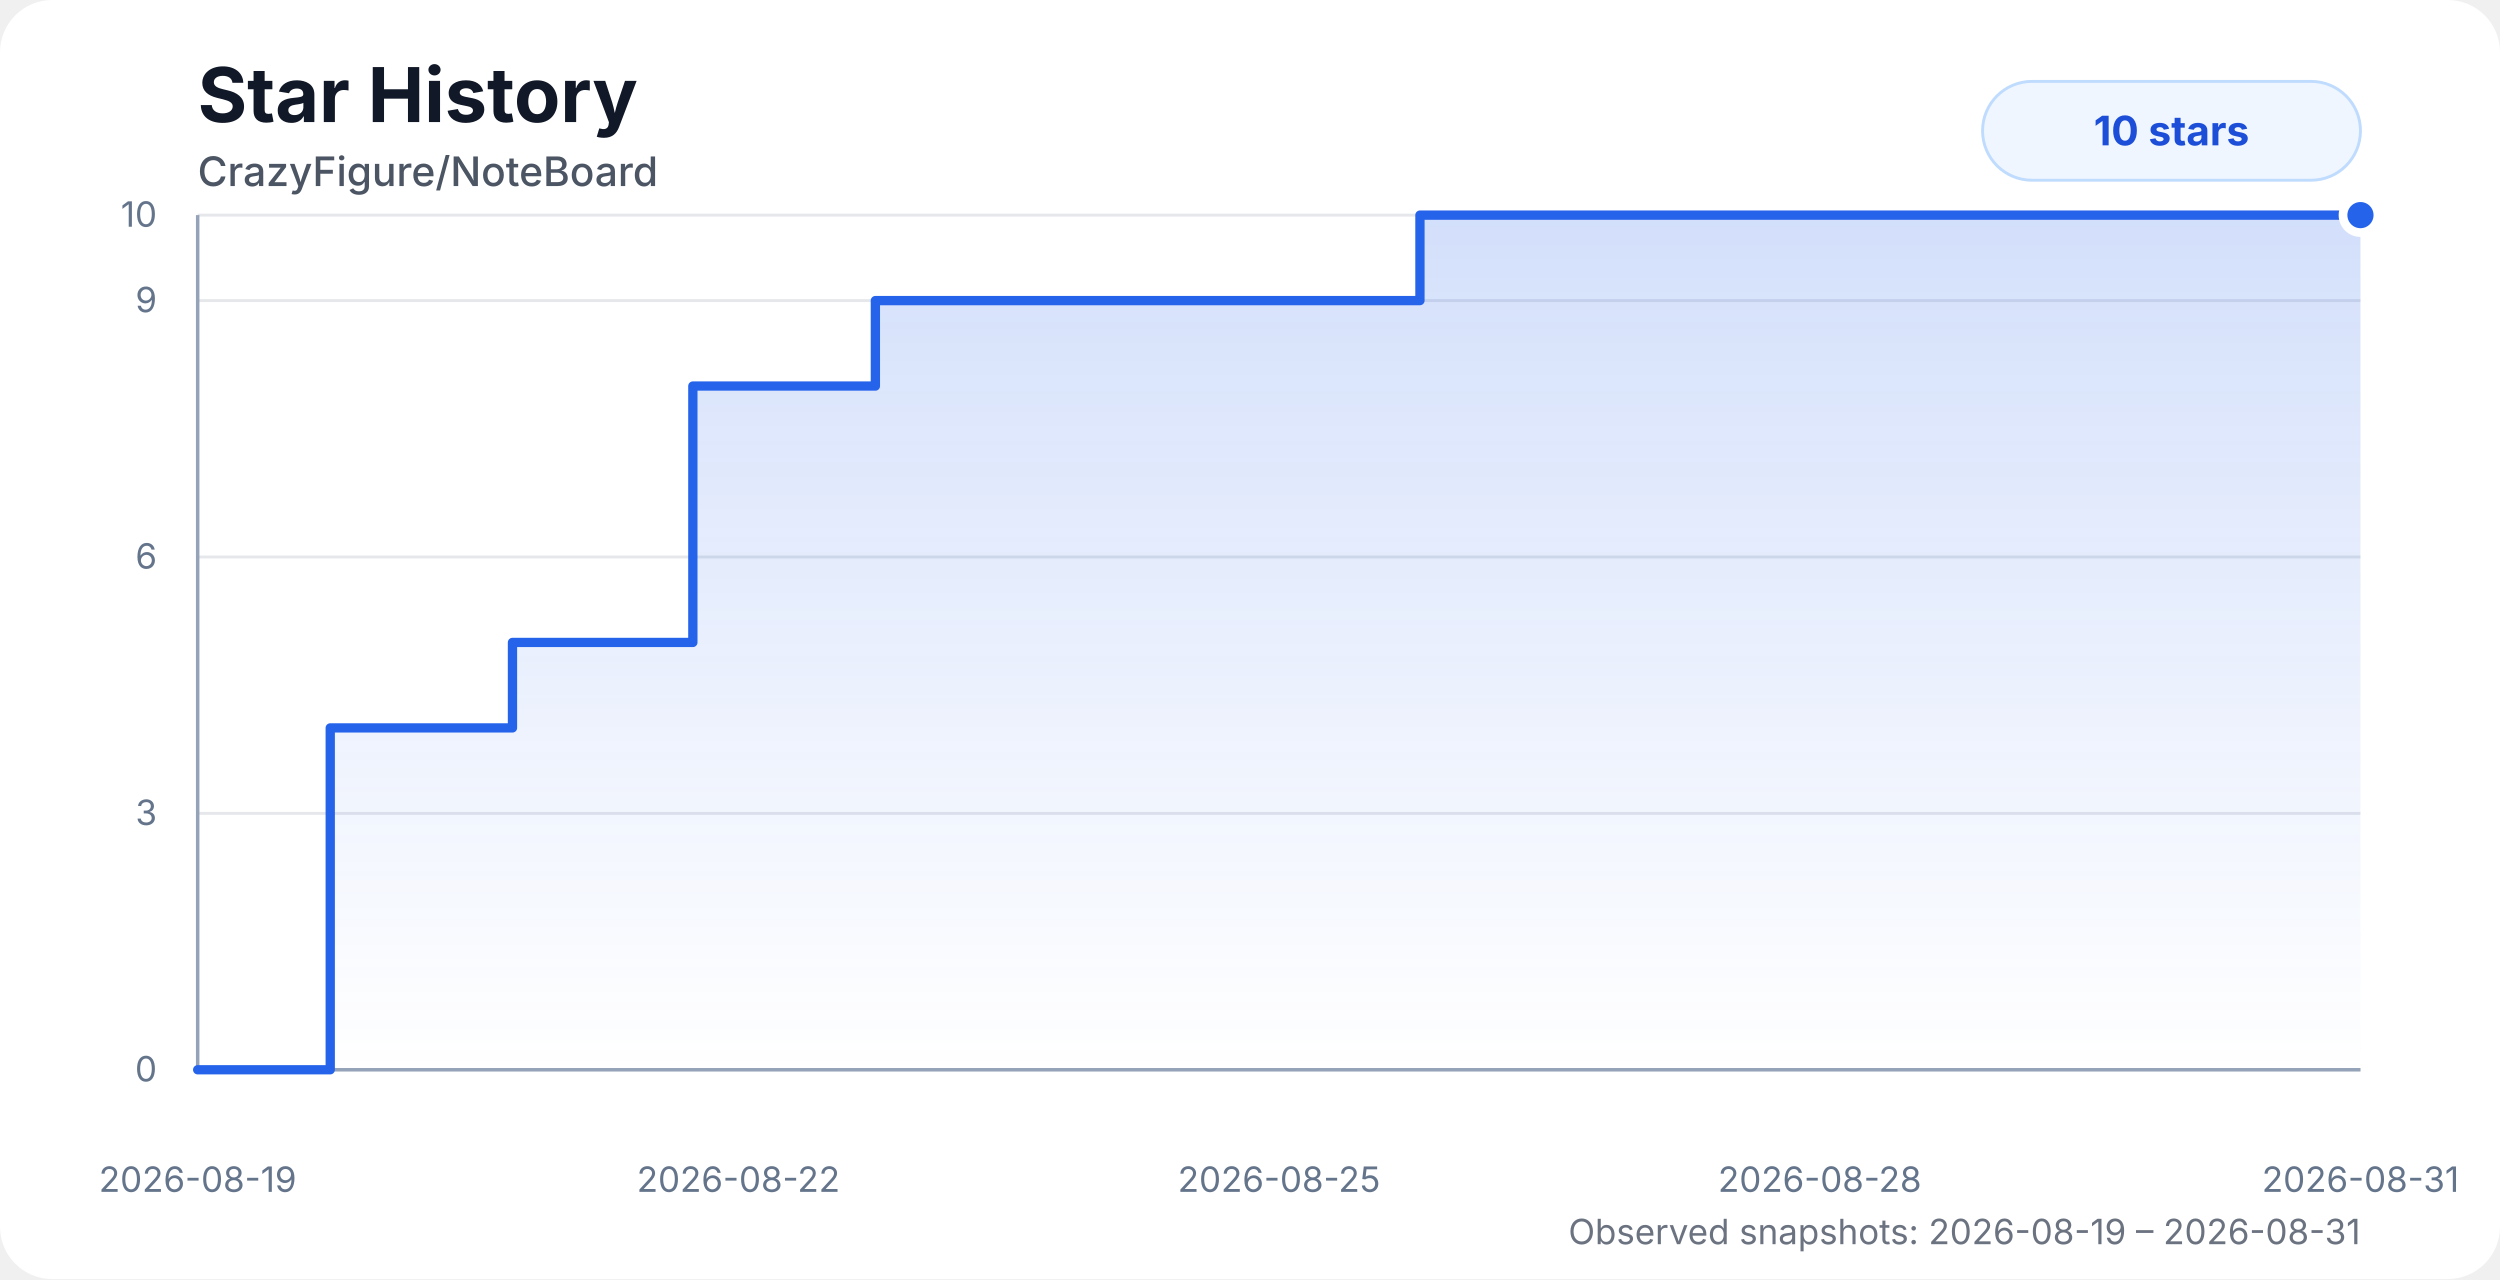
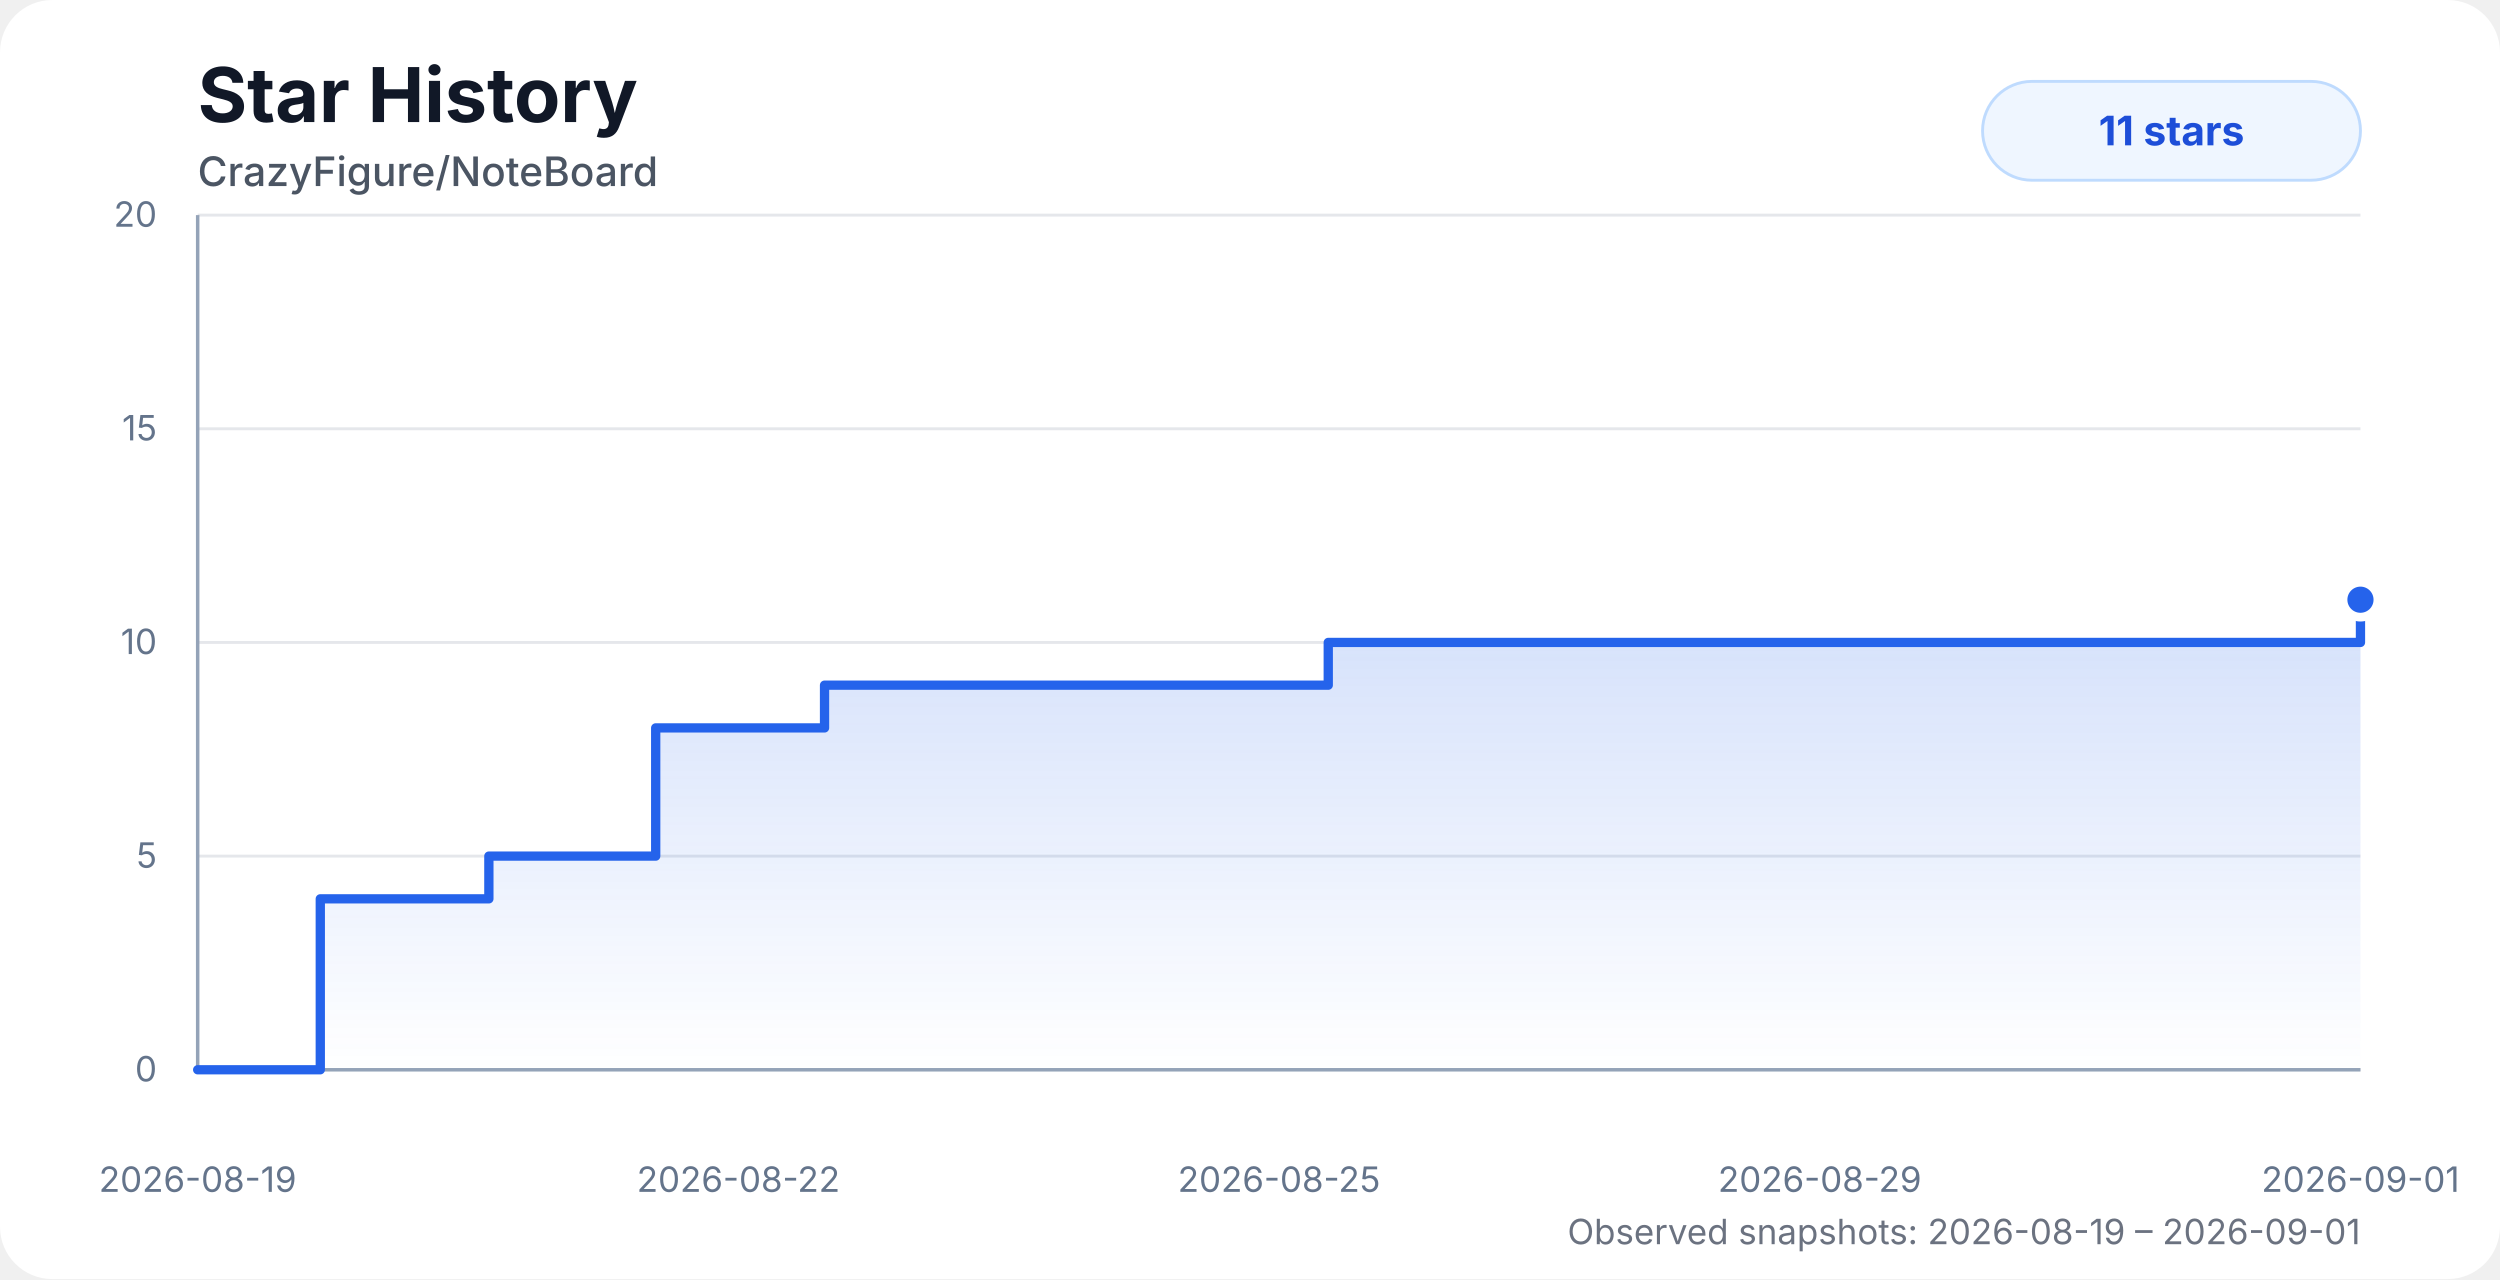
<svg xmlns="http://www.w3.org/2000/svg" width="860" height="440" viewBox="0 0 860 440" role="img" aria-labelledby="title desc">
  <style>
    .chart-bg { fill: #ffffff; }
    .title { fill: #111827; font: 700 26px system-ui, -apple-system, BlinkMacSystemFont, "Segoe UI", sans-serif; }
    .subtitle { fill: #4b5563; font: 500 14px system-ui, -apple-system, BlinkMacSystemFont, "Segoe UI", sans-serif; }
    .axis-label { fill: #64748b; font: 12px system-ui, -apple-system, BlinkMacSystemFont, "Segoe UI", sans-serif; }
    .grid { stroke: #e5e7eb; stroke-width: 1; }
    .axis { stroke: #94a3b8; stroke-width: 1.2; }
    .area { fill: url(#starGradient); opacity: 0.28; }
    .line { fill: none; stroke: #2563eb; stroke-width: 3.2; stroke-linecap: round; stroke-linejoin: round; }
    .dot { fill: #2563eb; stroke: #ffffff; stroke-width: 3; }
    .badge { fill: #eff6ff; stroke: #bfdbfe; }
    .badge-text { fill: #1d4ed8; font: 700 14px system-ui, -apple-system, BlinkMacSystemFont, "Segoe UI", sans-serif; }
    .status { fill: #6b7280; font: 12px system-ui, -apple-system, BlinkMacSystemFont, "Segoe UI", sans-serif; }
    @media (prefers-color-scheme: dark) {
      .chart-bg { fill: #0d1117; }
      .title { fill: #f8fafc; }
      .subtitle { fill: #cbd5e1; }
      .axis-label { fill: #94a3b8; }
      .grid { stroke: #1f2937; }
      .axis { stroke: #475569; }
      .dot { stroke: #0d1117; }
      .badge { fill: #172554; stroke: #1d4ed8; }
      .badge-text { fill: #bfdbfe; }
      .status { fill: #94a3b8; }
    }
  </style>
  <defs>
    <linearGradient id="starGradient" x1="0" x2="0" y1="0" y2="1">
      <stop offset="0%" stop-color="#2563eb" stop-opacity="0.72" />
      <stop offset="100%" stop-color="#2563eb" stop-opacity="0" />
    </linearGradient>
  </defs>
  <rect class="chart-bg" width="860" height="440" rx="18" />
  <text class="title" x="68" y="42">Star History</text>
  <text class="subtitle" x="68" y="64">CrazyFigure/NoteBoard</text>
  <g>
    <line class="grid" x1="68" y1="368" x2="812" y2="368" />
-     <line class="grid" x1="68" y1="279.8" x2="812" y2="279.8" />
-     <line class="grid" x1="68" y1="191.6" x2="812" y2="191.6" />
-     <line class="grid" x1="68" y1="103.4" x2="812" y2="103.4" />
+     <line class="grid" x1="68" y1="294.5" x2="812" y2="294.5" />
+     <line class="grid" x1="68" y1="221" x2="812" y2="221" />
+     <line class="grid" x1="68" y1="147.5" x2="812" y2="147.5" />
    <line class="grid" x1="68" y1="74" x2="812" y2="74" />
    <line class="axis" x1="68" y1="74" x2="68" y2="368" />
    <line class="axis" x1="68" y1="368" x2="812" y2="368" />
    <text class="axis-label" x="54" y="372" text-anchor="end">0</text>
-     <text class="axis-label" x="54" y="283.8" text-anchor="end">3</text>
-     <text class="axis-label" x="54" y="195.6" text-anchor="end">6</text>
-     <text class="axis-label" x="54" y="107.4" text-anchor="end">9</text>
-     <text class="axis-label" x="54" y="78" text-anchor="end">10</text>
+     <text class="axis-label" x="54" y="298.5" text-anchor="end">5</text>
+     <text class="axis-label" x="54" y="225" text-anchor="end">10</text>
+     <text class="axis-label" x="54" y="151.5" text-anchor="end">15</text>
+     <text class="axis-label" x="54" y="78" text-anchor="end">20</text>
    <text class="axis-label" x="68" y="410" text-anchor="middle">2026-08-19</text>
    <text class="axis-label" x="254" y="410" text-anchor="middle">2026-08-22</text>
    <text class="axis-label" x="440" y="410" text-anchor="middle">2026-08-25</text>
-     <text class="axis-label" x="626" y="410" text-anchor="middle">2026-08-28</text>
-     <text class="axis-label" x="812" y="410" text-anchor="middle">2026-08-31</text>
+     <text class="axis-label" x="626" y="410" text-anchor="middle">2026-08-29</text>
+     <text class="axis-label" x="812" y="410" text-anchor="middle">2026-09-01</text>
  </g>
-   <path class="area" d="M 68 368 H 68.01 V 368 H 113.6 V 250.4 H 176.29 V 221 H 238.34 V 132.8 H 301.13 V 103.4 H 363.57 V 103.4 H 425.7 V 103.4 H 488.46 V 74 H 573.12 V 74 H 640.04 V 74 H 689.32 V 74 H 748.87 V 74 H 812 V 74 L 812 368 L 68 368 Z" />
-   <path class="line" d="M 68 368 H 68.01 V 368 H 113.6 V 250.4 H 176.29 V 221 H 238.34 V 132.8 H 301.13 V 103.4 H 363.57 V 103.4 H 425.7 V 103.4 H 488.46 V 74 H 573.12 V 74 H 640.04 V 74 H 689.32 V 74 H 748.87 V 74 H 812 V 74" />
-   <circle class="dot" cx="812" cy="74" r="6" />
+   <path class="area" d="M 68 368 H 68.01 V 368 H 110.18 V 309.2 H 168.17 V 294.5 H 225.56 V 250.4 H 283.64 V 235.7 H 341.4 V 235.7 H 398.87 V 235.7 H 456.92 V 221 H 535.23 V 221 H 597.13 V 221 H 642.71 V 221 H 697.8 V 221 H 756.19 V 221 H 812 V 206.3 L 812 368 L 68 368 Z" />
+   <path class="line" d="M 68 368 H 68.01 V 368 H 110.18 V 309.2 H 168.17 V 294.5 H 225.56 V 250.4 H 283.64 V 235.7 H 341.4 V 235.7 H 398.87 V 235.7 H 456.92 V 221 H 535.23 V 221 H 597.13 V 221 H 642.71 V 221 H 697.8 V 221 H 756.19 V 221 H 812 V 206.3" />
+   <circle class="dot" cx="812" cy="206.3" r="6" />
  <rect class="badge" x="682" y="28" width="130" height="34" rx="17" />
-   <text class="badge-text" x="747" y="50" text-anchor="middle">10 stars</text>
-   <text class="status" x="812" y="428" text-anchor="end">Observed snapshots: 2026-08-19 – 2026-08-31</text>
+   <text class="badge-text" x="747" y="50" text-anchor="middle">11 stars</text>
+   <text class="status" x="812" y="428" text-anchor="end">Observed snapshots: 2026-08-19 – 2026-09-01</text>
</svg>
